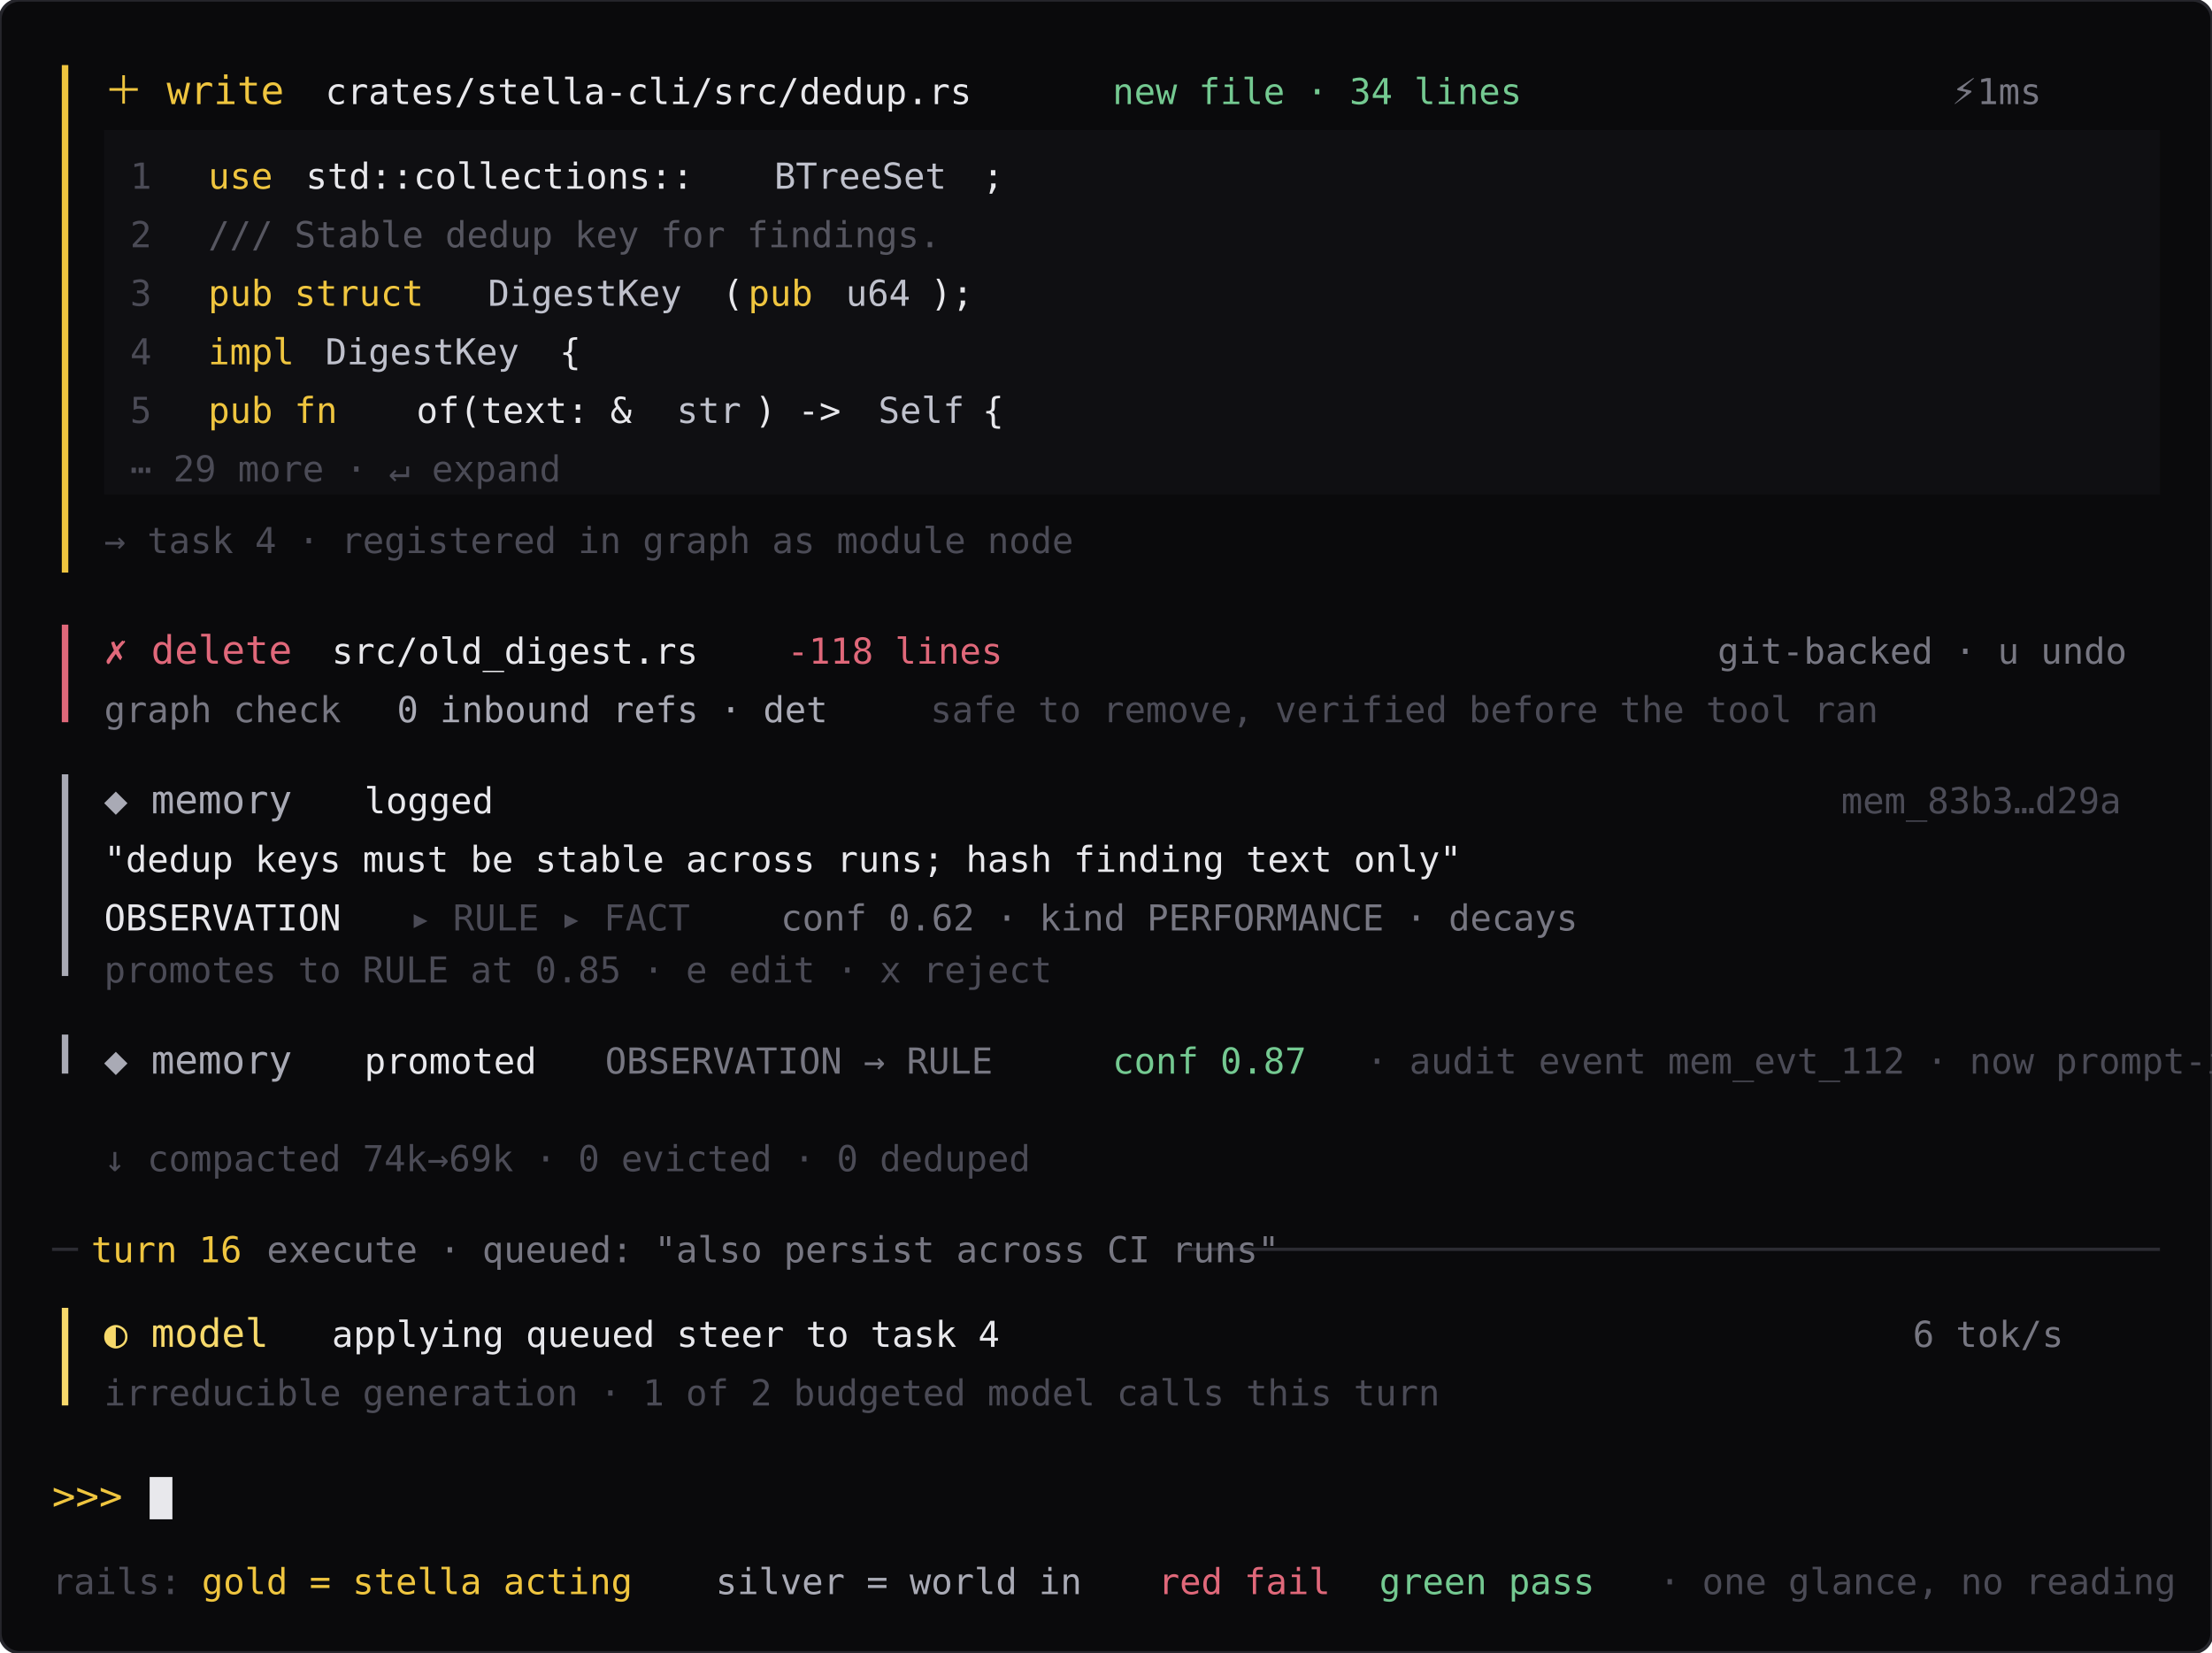
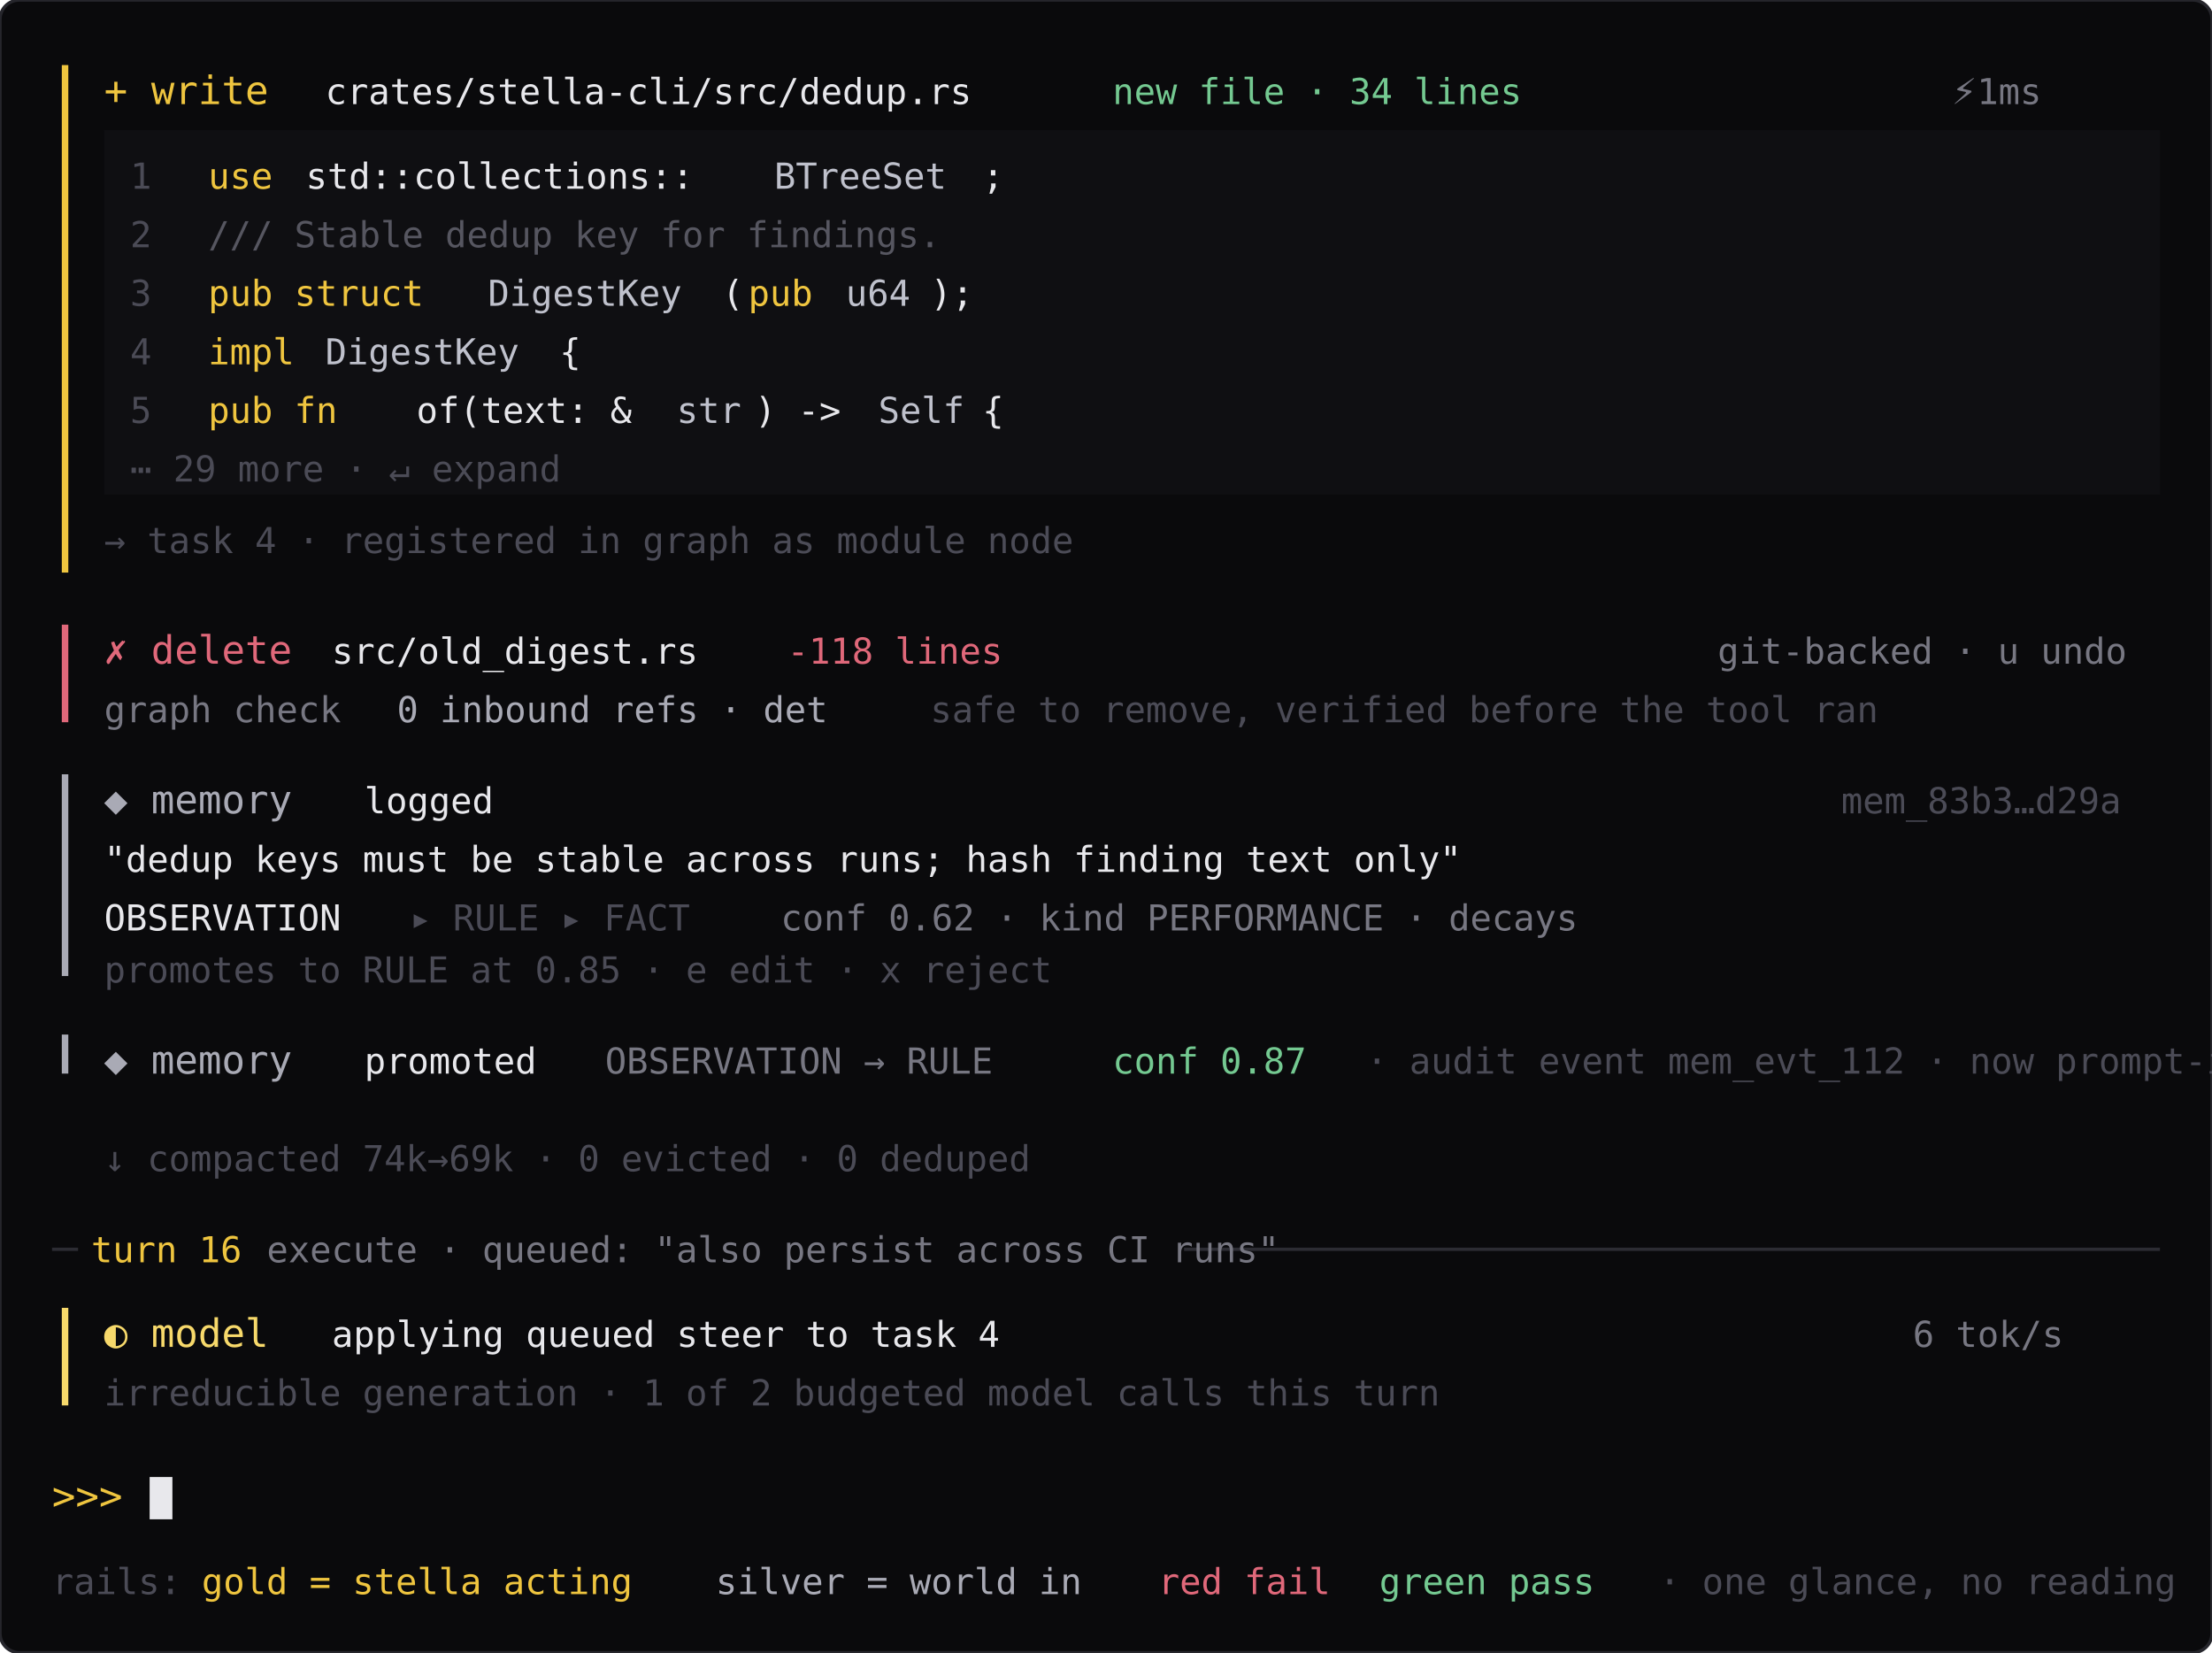
<svg xmlns="http://www.w3.org/2000/svg" viewBox="0 0 680 508" width="680" height="508" font-family="DejaVu Sans Mono, JetBrains Mono, monospace">
  <rect x="0" y="0" width="680" height="508" rx="6" fill="#0A0A0C" stroke="#26262C" stroke-width="1" />
  <line x1="20" y1="20" x2="20" y2="176" stroke="#EFC53F" stroke-width="2" />
-   <text x="32" y="32" font-size="12" fill="#EFC53F">＋ write</text>
+   <text x="32" y="32" font-size="12" fill="#EFC53F">+ write</text>
  <text x="100" y="32" font-size="11" fill="#E8E8EC">crates/stella-cli/src/dedup.rs</text>
  <text x="342" y="32" font-size="11" fill="#74C991">new file · 34 lines</text>
  <text x="600" y="32" font-size="11" fill="#777782">⚡1ms</text>
  <rect x="32" y="40" width="632" height="112" fill="#0F0F12" />
  <text x="40" y="58" font-size="11" fill="#4B4B56">1</text>
  <text x="64" y="58" font-size="11" fill="#EFC53F">use</text>
  <text x="94" y="58" font-size="11" fill="#E8E8EC">std::collections::</text>
  <text x="238" y="58" font-size="11" fill="#BFC1CC">BTreeSet</text>
  <text x="302" y="58" font-size="11" fill="#E8E8EC">;</text>
  <text x="40" y="76" font-size="11" fill="#4B4B56">2</text>
  <text x="64" y="76" font-size="11" fill="#565660">/// Stable dedup key for findings.</text>
  <text x="40" y="94" font-size="11" fill="#4B4B56">3</text>
  <text x="64" y="94" font-size="11" fill="#EFC53F">pub struct</text>
  <text x="150" y="94" font-size="11" fill="#BFC1CC">DigestKey</text>
  <text x="222" y="94" font-size="11" fill="#E8E8EC">(</text>
  <text x="230" y="94" font-size="11" fill="#EFC53F">pub</text>
  <text x="260" y="94" font-size="11" fill="#BFC1CC">u64</text>
  <text x="286" y="94" font-size="11" fill="#E8E8EC">);</text>
  <text x="40" y="112" font-size="11" fill="#4B4B56">4</text>
  <text x="64" y="112" font-size="11" fill="#EFC53F">impl</text>
  <text x="100" y="112" font-size="11" fill="#BFC1CC">DigestKey</text>
  <text x="172" y="112" font-size="11" fill="#E8E8EC">{</text>
  <text x="40" y="130" font-size="11" fill="#4B4B56">5</text>
  <text x="64" y="130" font-size="11" fill="#EFC53F">  pub fn</text>
  <text x="128" y="130" font-size="11" fill="#E8E8EC">of(text: &amp;</text>
  <text x="208" y="130" font-size="11" fill="#BFC1CC">str</text>
  <text x="232" y="130" font-size="11" fill="#E8E8EC">) -&gt; </text>
  <text x="270" y="130" font-size="11" fill="#BFC1CC">Self</text>
  <text x="302" y="130" font-size="11" fill="#E8E8EC"> {</text>
  <text x="40" y="148" font-size="11" fill="#4B4B56">⋯ 29 more · ↵ expand</text>
  <text x="32" y="170" font-size="11" fill="#4B4B56">→ task 4 · registered in graph as module node</text>
  <line x1="20" y1="192" x2="20" y2="222" stroke="#E0687A" stroke-width="2" />
  <text x="32" y="204" font-size="12" fill="#E0687A">✗ delete</text>
  <text x="102" y="204" font-size="11" fill="#E8E8EC">src/old_digest.rs</text>
  <text x="242" y="204" font-size="11" fill="#E0687A">-118 lines</text>
  <text x="528" y="204" font-size="11" fill="#777782">git-backed · u undo</text>
  <text x="32" y="222" font-size="11" fill="#777782">graph check</text>
  <text x="122" y="222" font-size="11" fill="#A9AAB5">0 inbound refs · det</text>
  <text x="286" y="222" font-size="11" fill="#4B4B56">safe to remove, verified before the tool ran</text>
  <line x1="20" y1="238" x2="20" y2="300" stroke="#A9AAB5" stroke-width="2" />
  <text x="32" y="250" font-size="12" fill="#A9AAB5">◆ memory</text>
  <text x="112" y="250" font-size="11" fill="#E8E8EC">logged</text>
  <text x="566" y="250" font-size="11" fill="#4B4B56">mem_83b3…d29a</text>
  <text x="32" y="268" font-size="11" fill="#E8E8EC">"dedup keys must be stable across runs; hash finding text only"</text>
  <text x="32" y="286" font-size="11" fill="#E8E8EC">OBSERVATION</text>
  <text x="126" y="286" font-size="11" fill="#4B4B56">▸ RULE ▸ FACT</text>
  <text x="240" y="286" font-size="11" fill="#777782">conf 0.62 · kind PERFORMANCE · decays</text>
  <text x="32" y="302" font-size="11" fill="#4B4B56">promotes to RULE at 0.85 · e edit · x reject</text>
  <line x1="20" y1="318" x2="20" y2="330" stroke="#A9AAB5" stroke-width="2" />
  <text x="32" y="330" font-size="12" fill="#A9AAB5">◆ memory</text>
  <text x="112" y="330" font-size="11" fill="#E8E8EC">promoted</text>
  <text x="186" y="330" font-size="11" fill="#777782">OBSERVATION → RULE</text>
  <text x="342" y="330" font-size="11" fill="#74C991">conf 0.87</text>
  <text x="420" y="330" font-size="11" fill="#4B4B56">· audit event mem_evt_112 · now prompt-injected</text>
  <text x="32" y="360" font-size="11" fill="#4B4B56">↓ compacted 74k→69k · 0 evicted · 0 deduped</text>
  <line x1="16" y1="384" x2="664" y2="384" stroke="#2C2C33" stroke-width="1" />
  <rect x="24" y="376" width="340" height="14" fill="#0A0A0C" />
  <text x="28" y="388" font-size="11" fill="#EFC53F">turn 16</text>
  <text x="82" y="388" font-size="11" fill="#777782">execute · queued: "also persist across CI runs"</text>
  <line x1="20" y1="402" x2="20" y2="432" stroke="#F7D96B" stroke-width="2" />
  <text x="32" y="414" font-size="12" fill="#F7D96B">◐ model</text>
  <text x="102" y="414" font-size="11" fill="#E8E8EC">applying queued steer to task 4</text>
  <text x="588" y="414" font-size="11" fill="#777782">6 tok/s</text>
  <text x="32" y="432" font-size="11" fill="#4B4B56">irreducible generation · 1 of 2 budgeted model calls this turn</text>
  <text x="16" y="464" font-size="12" fill="#EFC53F" font-weight="500">&gt;&gt;&gt;</text>
  <rect x="46" y="454" width="7" height="13" fill="#E8E8EC" />
  <text x="16" y="490" font-size="11" fill="#4B4B56">rails:</text>
  <text x="62" y="490" font-size="11" fill="#EFC53F">gold = stella acting</text>
  <text x="220" y="490" font-size="11" fill="#A9AAB5">silver = world in</text>
  <text x="356" y="490" font-size="11" fill="#E0687A">red fail</text>
  <text x="424" y="490" font-size="11" fill="#74C991">green pass</text>
  <text x="510" y="490" font-size="11" fill="#4B4B56">· one glance, no reading</text>
</svg>
